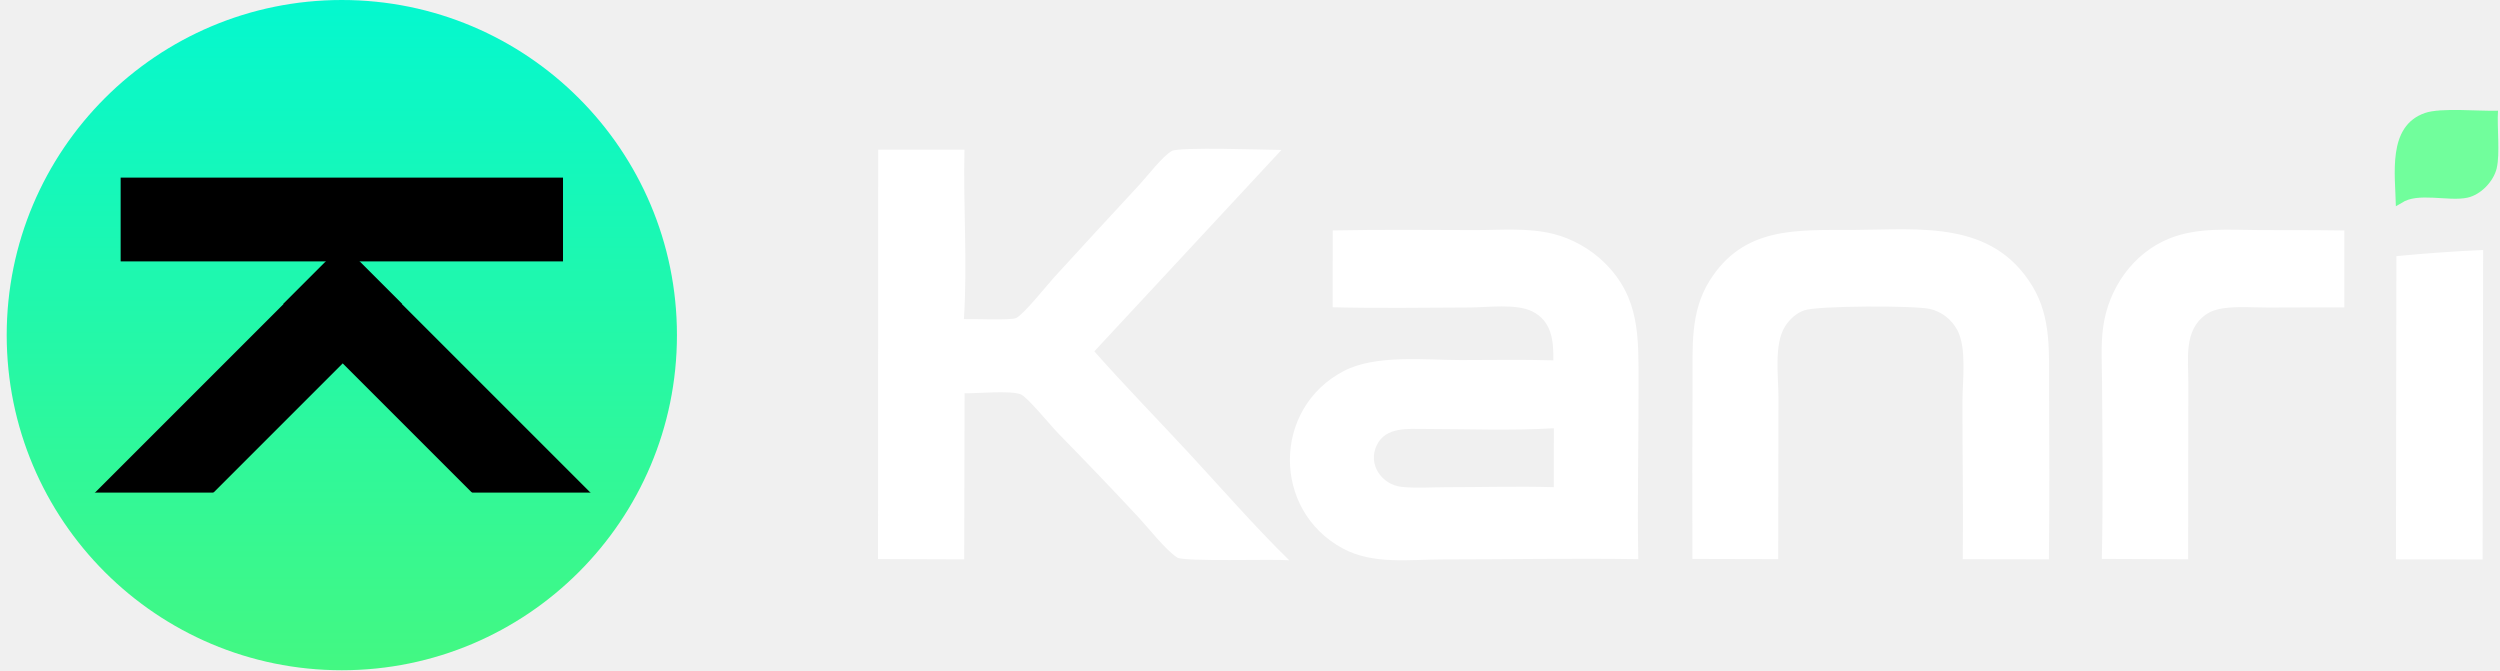
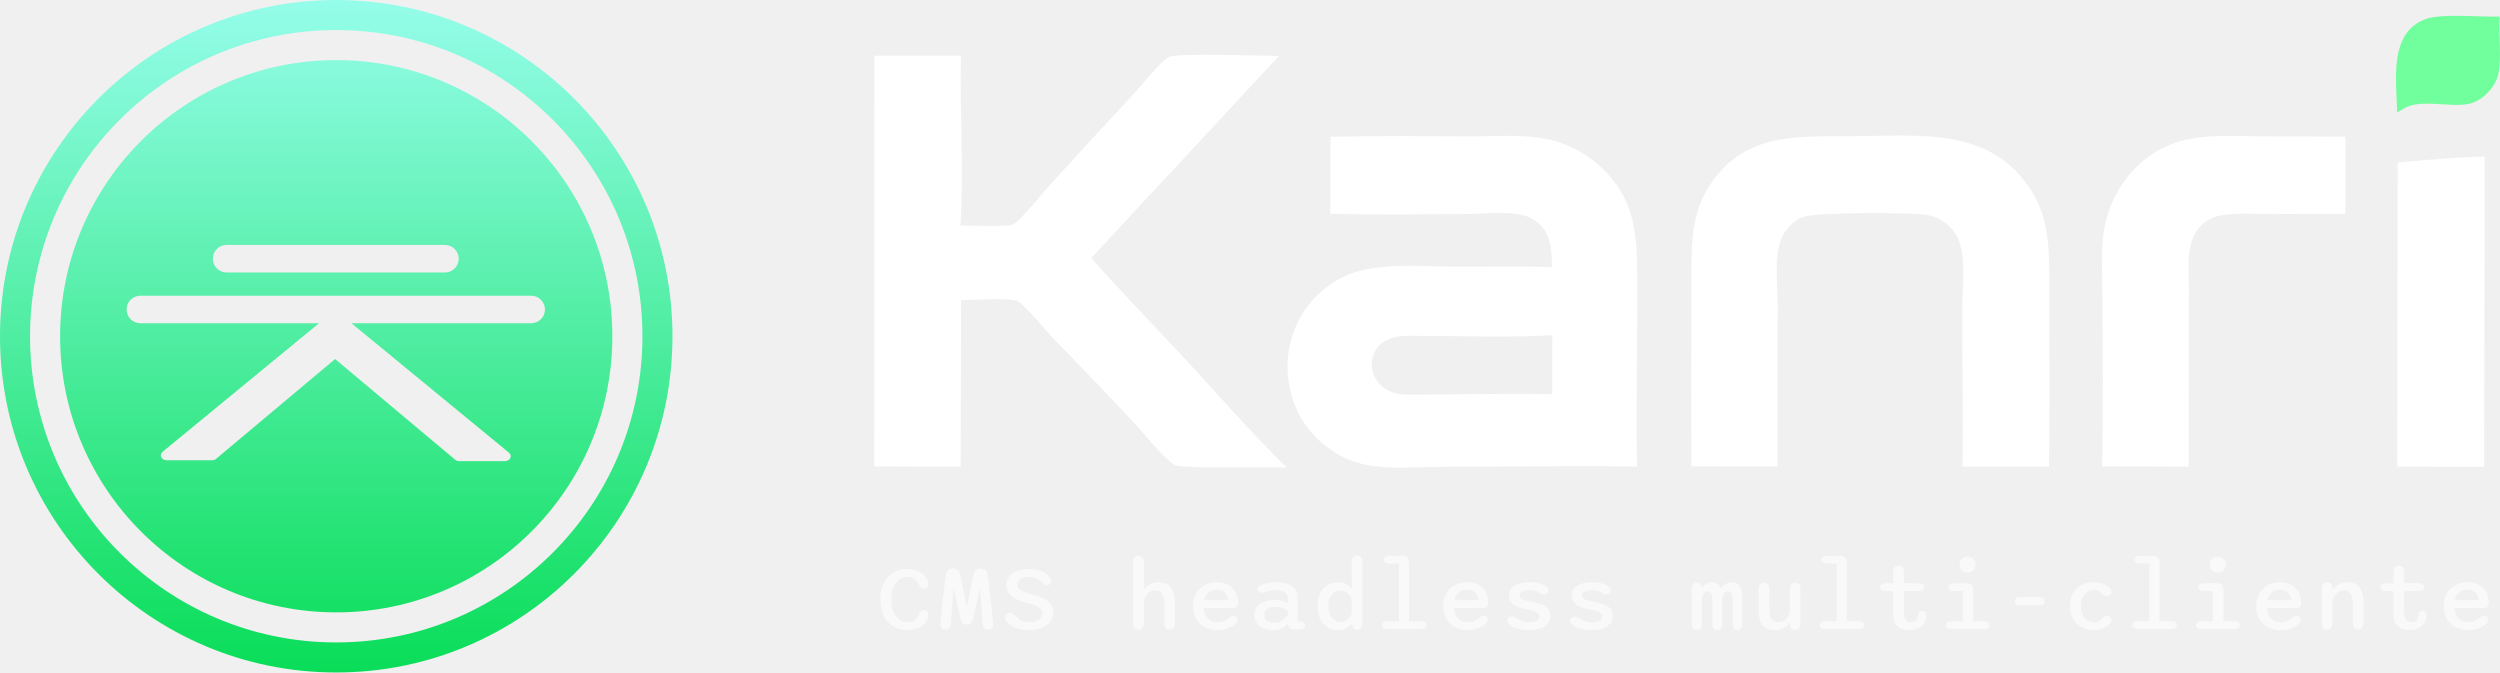
- <svg xmlns="http://www.w3.org/2000/svg" width="746" height="200" viewBox="0 0 746 200" fill="none">
-   <rect x="2" width="200" height="200" rx="100" fill="url(#paint0_linear_160_944)" />
-   <rect x="36" y="53" width="132" height="25" fill="black" />
-   <mask id="mask0_160_944" style="mask-type:alpha" maskUnits="userSpaceOnUse" x="0" y="68" width="204" height="79">
-     <rect y="68" width="204" height="79" fill="#D9D9D9" />
-   </mask>
-   <g mask="url(#mask0_160_944)">
-     <path d="M102.264 73.076L102.338 73.002L120.016 90.68L119.941 90.754L195.525 166.338L177.848 184.016L102.264 108.432L26.678 184.018L9 166.34L84.586 90.754L84.51 90.678L102.188 73L102.264 73.076Z" fill="black" />
-   </g>
-   <path d="M439.672 68.657C447.563 68.693 455.868 67.865 463.577 69.811C469.236 71.238 474.7 74.362 478.854 78.464C489.419 88.893 488.917 100.743 488.944 114.474C488.979 131.921 488.55 149.416 488.86 166.854C469.405 166.562 449.913 166.926 430.454 166.935C420.604 166.94 409.784 168.535 400.739 163.685C379.524 152.31 379.654 121.836 400.984 110.713C410.561 105.719 425.296 107.441 435.968 107.441C445.14 107.441 454.346 107.253 463.514 107.527C463.611 101.744 463.077 95.862 457.267 92.941C452.473 90.532 443.817 91.735 438.454 91.755C424.869 91.807 411.238 92.022 397.659 91.689L397.69 68.762C411.681 68.487 425.68 68.592 439.672 68.657ZM349.633 45.065C351.768 43.77 377.966 44.724 382.38 44.747L326.547 104.845C335.681 115.166 345.333 125.023 354.697 135.136C364.612 145.844 374.277 156.967 384.697 167.182C379.802 166.775 353.373 167.683 351.303 166.377C347.935 164.252 342.639 157.487 339.7 154.325C331.819 145.849 323.773 137.492 315.683 129.215C313.578 127.062 306.667 118.575 304.651 117.704C301.694 116.427 291.545 117.429 287.832 117.36L287.718 166.914L262 166.823L262.05 44.667L287.796 44.661C287.398 61.474 288.718 78.434 287.63 95.217C290.243 95.112 301.556 95.637 303.178 94.911C305.432 93.9 312.432 85.08 314.568 82.739C322.993 73.503 331.482 64.327 339.97 55.151C342.466 52.453 346.698 46.843 349.633 45.065ZM740.807 166.944L714.954 166.914L715.086 76.432C723.739 75.604 732.276 74.962 740.963 74.602L740.807 166.944ZM553.073 68.612C572.89 68.522 594.464 65.617 606.478 85.404C612.159 94.764 611.388 105.269 611.44 115.761C611.525 132.804 611.578 149.864 611.392 166.906L585.688 166.865C585.879 151.165 585.563 135.45 585.595 119.748C585.608 113.682 586.932 103.859 584.068 98.507C582.358 95.31 579.391 92.98 575.855 92.184C571.241 91.145 542.63 91.209 538.471 92.576C536.073 93.364 533.945 95.319 532.636 97.435C529.303 102.823 530.692 112.354 530.69 118.565C530.685 134.659 530.612 150.755 530.617 166.848L505.017 166.784C504.978 149.337 504.949 131.884 505.058 114.437C505.124 103.864 504.246 93.268 510.083 83.871C520.28 67.452 536.218 68.687 553.073 68.612ZM647.386 71.147C655.902 67.725 665.325 68.636 674.322 68.657C682.733 68.676 691.138 68.644 699.549 68.778L699.55 91.732C691.95 91.686 684.342 91.77 676.74 91.769C672.402 91.769 667.79 91.371 663.488 91.982C661.572 92.254 659.742 92.795 658.149 93.928C651.57 98.607 653.023 107.242 653 114.262C652.942 131.804 652.972 149.347 652.943 166.889L627.184 166.777C627.586 149.192 627.357 131.541 627.251 113.95C627.218 108.5 626.836 102.865 627.601 97.458C629.226 85.96 636.511 75.516 647.386 71.147ZM463.67 127.786C450.929 128.556 438.028 128.015 425.266 128.002C420.141 127.997 413.526 127.312 410.839 132.818C408.035 138.564 412.333 144.686 418.312 145.291C422.66 145.732 427.195 145.382 431.563 145.382C442.246 145.382 452.969 145.062 463.646 145.378L463.67 127.786Z" fill="white" />
-   <path d="M723.629 33.706C728.395 32.063 739.839 33.227 745.407 33.031C745.076 37.935 746.056 45.797 745.019 50.197C744.086 54.154 740.255 58.145 736.247 58.996C730.599 60.197 721.348 57.273 716.624 60.572L714.925 61.544C714.784 52.231 712.235 37.632 723.629 33.706Z" fill="#71FE9C" />
+ <svg xmlns="http://www.w3.org/2000/svg" width="2725" height="733" viewBox="0 0 2725 733" fill="none">
+   <path d="M366.5 0C568.912 0 733 164.088 733 366.5C733 568.912 568.912 733 366.5 733C164.088 733 0 568.912 0 366.5C0 164.088 164.088 0 366.5 0ZM366.5 32.76C182.18 32.76 32.76 182.18 32.76 366.5C32.76 550.82 182.18 700.24 366.5 700.24C550.82 700.24 700.24 550.82 700.24 366.5C700.24 182.18 550.82 32.76 366.5 32.76ZM366.5 65.519C532.727 65.519 667.48 200.273 667.48 366.5C667.48 532.727 532.727 667.48 366.5 667.48C200.273 667.48 65.519 532.727 65.519 366.5C65.519 200.273 200.273 65.519 366.5 65.519ZM153 322.324C144.716 322.324 138 329.04 138 337.324C138 345.608 144.716 352.324 153 352.324H347.741L177.19 492.49C173.061 495.884 175.986 501.687 181.826 501.688H230.927C232.688 501.688 234.376 501.104 235.609 500.07L365.263 391.34L496.062 501.031C497.294 502.065 498.983 502.647 500.744 502.647H550.174C556.014 502.647 558.939 496.845 554.81 493.451L383.09 352.324H579C587.284 352.324 594 345.608 594 337.324C594 329.04 587.284 322.324 579 322.324H153ZM247 267C238.716 267 232 273.716 232 282C232 290.284 238.716 297 247 297H485C493.284 297 500 290.284 500 282C500 273.716 493.284 267 485 267H247Z" fill="url(#paint0_linear_203_2353)" />
+   <path d="M1604.07 148.625C1632.99 148.757 1663.42 145.726 1691.68 152.854C1712.42 158.084 1732.44 169.535 1747.67 184.568C1786.39 222.791 1784.55 266.221 1784.65 316.545C1784.78 380.488 1783.2 444.607 1784.34 508.518C1713.04 507.447 1641.6 508.781 1570.28 508.814C1534.18 508.833 1494.53 514.678 1461.38 496.903C1383.62 455.214 1384.1 343.527 1462.27 302.761C1497.37 284.458 1551.38 290.772 1590.49 290.772C1624.11 290.772 1657.85 290.08 1691.45 291.084C1691.8 269.889 1689.85 248.335 1668.55 237.63C1650.98 228.797 1619.26 233.206 1599.6 233.279C1549.81 233.47 1499.85 234.261 1450.09 233.041L1450.2 149.01C1501.48 148.002 1552.78 148.387 1604.07 148.625ZM1274.07 62.16C1281.9 57.414 1377.91 60.911 1394.09 60.995L1189.46 281.254C1222.94 319.08 1258.31 355.206 1292.63 392.271C1328.97 431.515 1364.39 472.282 1402.58 509.72C1384.64 508.228 1287.78 511.556 1280.19 506.77C1267.85 498.981 1248.44 474.187 1237.67 462.599C1208.79 431.534 1179.3 400.905 1149.65 370.57C1141.93 362.68 1116.6 331.571 1109.21 328.383C1098.38 323.703 1061.18 327.375 1047.57 327.122L1047.15 508.737L952.898 508.403L953.081 60.702L1047.44 60.68C1045.98 122.299 1050.82 184.458 1046.83 245.968C1056.41 245.583 1097.87 247.506 1103.82 244.846C1112.08 241.14 1137.73 208.815 1145.56 200.235C1176.44 166.385 1207.55 132.756 1238.66 99.126C1247.81 89.238 1263.32 68.68 1274.07 62.16ZM2707.73 508.847L2612.97 508.737L2613.46 177.121C2645.17 174.086 2676.46 171.733 2708.3 170.414L2707.73 508.847ZM2019.68 148.46C2092.31 148.13 2171.38 137.484 2215.41 210.003C2236.23 244.307 2233.41 282.809 2233.6 321.262C2233.91 383.724 2234.1 446.249 2233.42 508.708L2139.21 508.558C2139.91 451.017 2138.76 393.422 2138.87 335.874C2138.92 313.642 2143.77 277.64 2133.28 258.025C2127.01 246.308 2116.14 237.769 2103.18 234.852C2086.27 231.044 1981.41 231.278 1966.16 236.288C1957.38 239.176 1949.58 246.342 1944.78 254.097C1932.56 273.847 1937.65 308.779 1937.65 331.542C1937.63 390.526 1937.36 449.514 1937.38 508.495L1843.56 508.261C1843.41 444.318 1843.31 380.352 1843.71 316.409C1843.95 277.659 1840.73 238.825 1862.12 204.385C1899.49 144.209 1957.91 148.735 2019.68 148.46ZM2365.34 157.751C2396.55 145.209 2431.08 148.548 2464.06 148.625C2494.88 148.695 2525.69 148.577 2556.52 149.068L2556.52 233.199C2528.66 233.031 2500.78 233.338 2472.92 233.334C2457.02 233.33 2440.12 231.876 2424.35 234.115C2417.33 235.112 2410.62 237.091 2404.78 241.243C2380.67 258.392 2386 290.039 2385.91 315.768C2385.7 380.059 2385.81 444.354 2385.7 508.646L2291.3 508.235C2292.77 443.786 2291.93 379.095 2291.54 314.624C2291.42 294.65 2290.02 273.997 2292.83 254.181C2298.78 212.041 2325.48 173.763 2365.34 157.751ZM1692.02 365.331C1645.32 368.153 1598.04 366.167 1551.27 366.119C1532.48 366.101 1508.24 363.59 1498.39 383.773C1488.11 404.832 1503.87 427.266 1525.78 429.483C1541.72 431.1 1558.34 429.816 1574.35 429.816C1613.5 429.816 1652.8 428.644 1691.93 429.802L1692.02 365.331Z" fill="white" />
+   <path d="M2644.77 20.527C2662.24 14.509 2704.18 18.775 2724.59 18.053C2723.37 36.03 2726.96 64.844 2723.16 80.97C2719.74 95.472 2705.7 110.096 2691.01 113.218C2670.31 117.616 2636.41 106.9 2619.1 118.994L2612.87 122.553C2612.35 88.424 2603.01 34.916 2644.77 20.527Z" fill="#71FE9C" />
+   <path d="M989.228 686.796C985.658 686.796 982.123 686.201 978.623 685.011C975.123 683.821 971.938 681.914 969.068 679.289C966.198 676.664 963.906 673.234 962.191 668.999C960.476 664.729 959.618 659.549 959.618 653.459C959.618 647.369 960.476 642.206 962.191 637.971C963.906 633.701 966.198 630.254 969.068 627.629C971.938 625.004 975.123 623.096 978.623 621.906C982.123 620.716 985.658 620.121 989.228 620.121C992.588 620.121 995.651 620.629 998.416 621.644C1001.22 622.624 1003.63 623.936 1005.66 625.581C1007.73 627.226 1009.3 629.029 1010.39 630.989C1011.51 632.949 1012.07 634.891 1012.07 636.816C1012.07 638.356 1011.58 639.581 1010.6 640.491C1009.62 641.366 1008.46 641.804 1007.13 641.804C1005.49 641.804 1004.31 641.436 1003.61 640.701C1002.95 639.966 1002.39 639.056 1001.93 637.971C1001.55 636.676 1000.87 635.329 999.886 633.929C998.906 632.494 997.558 631.286 995.843 630.306C994.128 629.291 991.941 628.784 989.281 628.784C986.306 628.784 983.453 629.659 980.723 631.409C978.028 633.124 975.823 635.801 974.108 639.441C972.393 643.046 971.536 647.719 971.536 653.459C971.536 659.199 972.393 663.889 974.108 667.529C975.823 671.169 978.028 673.846 980.723 675.561C983.453 677.276 986.306 678.134 989.281 678.134C991.941 678.134 994.128 677.644 995.843 676.664C997.558 675.649 998.906 674.441 999.886 673.041C1000.87 671.606 1001.55 670.241 1001.93 668.946C1002.39 667.826 1002.95 666.899 1003.61 666.164C1004.31 665.429 1005.49 665.061 1007.13 665.061C1008.46 665.061 1009.62 665.534 1010.6 666.479C1011.58 667.389 1012.07 668.596 1012.07 670.101C1012.07 672.026 1011.51 673.969 1010.39 675.929C1009.27 677.889 1007.67 679.691 1005.61 681.336C1003.58 682.981 1001.16 684.311 998.363 685.326C995.598 686.306 992.553 686.796 989.228 686.796ZM1030.72 686.271C1029 686.271 1027.62 685.764 1026.57 684.749C1025.56 683.699 1025.05 682.211 1025.05 680.286C1025.05 679.586 1025.14 678.186 1025.31 676.086C1025.52 673.986 1025.78 671.414 1026.1 668.369C1026.45 665.324 1026.82 662.069 1027.2 658.604C1027.59 655.104 1027.99 651.621 1028.41 648.156C1028.83 644.656 1029.21 641.384 1029.56 638.339C1029.95 635.294 1030.26 632.721 1030.51 630.621C1030.75 628.521 1030.93 627.121 1031.03 626.421C1031.24 624.951 1031.66 623.726 1032.29 622.746C1032.92 621.766 1033.76 621.031 1034.81 620.541C1035.9 620.016 1037.16 619.754 1038.59 619.754H1038.91C1041.08 619.754 1042.79 620.296 1044.05 621.381C1045.35 622.466 1046.21 624.059 1046.63 626.159L1053.82 661.859L1061.01 626.159C1061.43 624.024 1062.29 622.431 1063.58 621.381C1064.88 620.296 1066.59 619.754 1068.73 619.754H1069.04C1070.48 619.754 1071.72 620.016 1072.77 620.541C1073.86 621.031 1074.71 621.766 1075.34 622.746C1076.01 623.726 1076.43 624.951 1076.6 626.421C1076.71 627.121 1076.88 628.539 1077.13 630.674C1077.37 632.809 1077.67 635.416 1078.02 638.496C1078.41 641.541 1078.79 644.831 1079.18 648.366C1079.6 651.866 1080 655.384 1080.38 658.919C1080.8 662.419 1081.17 665.674 1081.49 668.684C1081.8 671.694 1082.05 674.231 1082.22 676.296C1082.43 678.361 1082.54 679.691 1082.54 680.286C1082.54 682.211 1082.06 683.699 1081.12 684.749C1080.21 685.764 1078.9 686.271 1077.18 686.271C1073.47 686.271 1071.42 684.014 1071.04 679.499L1068.15 641.279L1060.59 674.669C1060.14 676.804 1059.28 678.379 1058.02 679.394C1056.76 680.374 1055.36 680.864 1053.82 680.864C1052.24 680.864 1050.83 680.374 1049.57 679.394C1048.34 678.379 1047.48 676.804 1046.99 674.669L1039.49 641.121L1036.44 679.499C1036.27 681.739 1035.74 683.436 1034.87 684.591C1033.99 685.711 1032.61 686.271 1030.72 686.271ZM1121.82 686.849C1116.57 686.849 1111.99 686.114 1108.07 684.644C1104.18 683.174 1101.07 681.266 1098.72 678.921C1096.52 677.171 1095.41 675.124 1095.41 672.779C1095.41 671.624 1095.83 670.556 1096.67 669.576C1097.51 668.561 1098.72 668.054 1100.3 668.054C1101.7 668.054 1102.89 668.386 1103.87 669.051C1104.88 669.681 1105.83 670.451 1106.7 671.361C1108.31 673.251 1110.34 674.861 1112.79 676.191C1115.24 677.521 1118.32 678.186 1122.03 678.186C1124.55 678.186 1126.88 677.801 1129.01 677.031C1131.18 676.261 1132.92 675.159 1134.21 673.724C1135.54 672.289 1136.21 670.574 1136.21 668.579C1136.21 665.604 1134.82 663.311 1132.06 661.701C1129.33 660.056 1125.29 658.569 1119.93 657.239C1112.02 655.279 1106.21 652.689 1102.5 649.469C1098.79 646.214 1096.94 642.084 1096.94 637.079C1096.94 633.544 1098.07 630.516 1100.35 627.996C1102.66 625.441 1105.74 623.499 1109.59 622.169C1113.44 620.804 1117.71 620.121 1122.4 620.121C1126.56 620.121 1130.43 620.769 1134 622.064C1137.61 623.324 1140.53 625.109 1142.77 627.419C1143.75 628.189 1144.52 629.064 1145.08 630.044C1145.67 630.989 1145.97 632.039 1145.97 633.194C1145.97 634.594 1145.52 635.714 1144.61 636.554C1143.73 637.359 1142.61 637.761 1141.25 637.761C1139.88 637.761 1138.69 637.394 1137.68 636.659C1136.66 635.924 1135.8 635.171 1135.1 634.401C1133.91 632.791 1132.2 631.461 1129.96 630.411C1127.72 629.326 1125.04 628.784 1121.93 628.784C1119.58 628.784 1117.41 629.116 1115.42 629.781C1113.42 630.446 1111.83 631.391 1110.64 632.616C1109.45 633.806 1108.85 635.241 1108.85 636.921C1108.85 639.511 1110.13 641.629 1112.69 643.274C1115.28 644.884 1119.18 646.389 1124.39 647.789C1129.36 649.084 1133.62 650.589 1137.15 652.304C1140.69 654.019 1143.4 656.119 1145.29 658.604C1147.18 661.089 1148.12 664.186 1148.12 667.896C1148.12 671.816 1146.97 675.194 1144.66 678.029C1142.35 680.864 1139.2 683.051 1135.21 684.591C1131.25 686.096 1126.79 686.849 1121.82 686.849ZM1274.89 686.271C1271 686.271 1269.06 683.926 1269.06 679.236V658.289C1269.06 653.039 1268.2 649.241 1266.49 646.896C1264.81 644.551 1262.22 643.379 1258.72 643.379C1257.21 643.379 1255.74 643.729 1254.31 644.429C1252.91 645.129 1251.65 646.091 1250.53 647.316C1249.41 648.541 1248.52 649.941 1247.85 651.516C1247.18 653.056 1246.85 654.666 1246.85 656.346V679.236C1246.85 683.926 1244.91 686.271 1241.02 686.271C1239.17 686.271 1237.74 685.676 1236.72 684.486C1235.74 683.261 1235.25 681.511 1235.25 679.236V612.719C1235.25 610.444 1235.74 608.711 1236.72 607.521C1237.74 606.331 1239.17 605.736 1241.02 605.736C1244.91 605.736 1246.85 608.064 1246.85 612.719V642.539C1248.57 640.264 1250.76 638.374 1253.42 636.869C1256.11 635.364 1259.07 634.611 1262.29 634.611C1265.93 634.611 1269.13 635.311 1271.9 636.711C1274.66 638.111 1276.81 640.421 1278.35 643.641C1279.93 646.861 1280.71 651.184 1280.71 656.609V679.236C1280.71 683.926 1278.77 686.271 1274.89 686.271ZM1326.3 686.849C1321.92 686.849 1317.76 685.869 1313.8 683.909C1309.88 681.949 1306.7 679.026 1304.25 675.141C1301.8 671.256 1300.57 666.426 1300.57 660.651C1300.57 656.276 1301.29 652.461 1302.73 649.206C1304.16 645.951 1306.09 643.239 1308.5 641.069C1310.92 638.899 1313.65 637.271 1316.69 636.186C1319.77 635.101 1322.94 634.559 1326.19 634.559C1330.88 634.559 1334.98 635.486 1338.48 637.341C1341.98 639.196 1344.69 641.804 1346.62 645.164C1348.58 648.489 1349.56 652.409 1349.56 656.924C1349.56 658.989 1349.12 660.476 1348.24 661.386C1347.4 662.296 1345.93 662.751 1343.83 662.751H1311.97C1312.25 666.111 1313.09 668.946 1314.49 671.256C1315.89 673.531 1317.67 675.264 1319.84 676.454C1322.01 677.609 1324.34 678.186 1326.82 678.186C1330.11 678.186 1332.76 677.679 1334.75 676.664C1336.75 675.614 1338.43 674.511 1339.79 673.356C1340.53 672.761 1341.3 672.271 1342.1 671.886C1342.94 671.501 1343.85 671.309 1344.83 671.309C1346.13 671.309 1347.16 671.711 1347.93 672.516C1348.7 673.286 1349.08 674.319 1349.08 675.614C1349.08 676.594 1348.8 677.486 1348.24 678.291C1347.68 679.096 1346.93 679.884 1345.99 680.654C1344.03 682.264 1341.42 683.699 1338.16 684.959C1334.91 686.219 1330.95 686.849 1326.3 686.849ZM1312.54 654.246H1338.85C1338.32 650.466 1336.97 647.596 1334.8 645.636C1332.67 643.641 1329.78 642.644 1326.14 642.644C1324.18 642.644 1322.27 643.046 1320.42 643.851C1318.6 644.656 1316.99 645.916 1315.59 647.631C1314.22 649.311 1313.21 651.516 1312.54 654.246ZM1410.1 686.009C1408 686.009 1406.53 685.589 1405.69 684.749C1404.85 683.874 1404.31 682.684 1404.07 681.179L1403.8 679.499C1403.28 680.409 1402.32 681.441 1400.92 682.596C1399.52 683.751 1397.71 684.749 1395.51 685.589C1393.34 686.429 1390.77 686.849 1387.79 686.849C1383.91 686.849 1380.42 686.201 1377.34 684.906C1374.26 683.576 1371.83 681.669 1370.05 679.184C1368.26 676.664 1367.37 673.636 1367.37 670.101C1367.37 666.601 1368.37 663.661 1370.36 661.281C1372.36 658.866 1375.03 657.046 1378.39 655.821C1381.79 654.561 1385.57 653.931 1389.73 653.931C1391.97 653.931 1394.04 654.159 1395.93 654.614C1397.82 655.034 1399.43 655.541 1400.76 656.136C1402.12 656.696 1403.09 657.169 1403.65 657.554V651.306C1403.65 649.976 1403.26 648.804 1402.49 647.789C1401.76 646.774 1400.76 645.934 1399.5 645.269C1398.27 644.569 1396.87 644.061 1395.3 643.746C1393.76 643.396 1392.18 643.221 1390.57 643.221C1388.37 643.221 1386.23 643.449 1384.17 643.904C1382.14 644.324 1380.37 644.831 1378.87 645.426C1378.27 645.671 1377.69 645.829 1377.13 645.899C1376.57 645.969 1376.08 646.004 1375.66 646.004C1374.26 646.004 1373.09 645.671 1372.15 645.006C1371.2 644.341 1370.73 643.361 1370.73 642.066C1370.73 640.911 1371.17 640.001 1372.04 639.336C1372.92 638.636 1373.95 638.024 1375.14 637.499C1376.96 636.694 1379.32 636.011 1382.23 635.451C1385.13 634.856 1388.33 634.559 1391.83 634.559C1394.67 634.559 1397.42 634.891 1400.08 635.556C1402.77 636.186 1405.19 637.149 1407.32 638.444C1409.49 639.704 1411.21 641.296 1412.47 643.221C1413.73 645.111 1414.36 647.316 1414.36 649.836V677.399H1418.03C1419.54 677.399 1420.67 677.766 1421.44 678.501C1422.21 679.201 1422.6 680.216 1422.6 681.546C1422.6 682.841 1422.14 683.909 1421.23 684.749C1420.32 685.589 1418.68 686.009 1416.3 686.009H1410.1ZM1403.65 665.691C1403.05 665.096 1402.07 664.466 1400.71 663.801C1399.38 663.136 1397.82 662.576 1396.03 662.121C1394.28 661.666 1392.48 661.439 1390.63 661.439C1386.99 661.439 1383.99 662.086 1381.65 663.381C1379.3 664.676 1378.13 666.829 1378.13 669.839C1378.13 671.974 1378.6 673.706 1379.55 675.036C1380.49 676.366 1381.82 677.329 1383.54 677.924C1385.25 678.519 1387.25 678.816 1389.52 678.816C1391.69 678.816 1393.74 678.326 1395.67 677.346C1397.63 676.366 1399.31 675.229 1400.71 673.934C1402.14 672.604 1403.12 671.414 1403.65 670.364V665.691ZM1479.26 686.271C1476.53 686.271 1474.78 684.924 1474.01 682.229L1473.96 679.236C1472.28 681.581 1470.07 683.436 1467.34 684.801C1464.65 686.166 1461.66 686.849 1458.37 686.849C1454.45 686.849 1450.79 685.869 1447.39 683.909C1444 681.949 1441.27 679.026 1439.2 675.141C1437.14 671.221 1436.11 666.391 1436.11 660.651C1436.11 654.876 1437.14 650.064 1439.2 646.214C1441.27 642.364 1444 639.476 1447.39 637.551C1450.79 635.626 1454.45 634.664 1458.37 634.664C1461.52 634.664 1464.4 635.294 1467.03 636.554C1469.65 637.814 1471.79 639.546 1473.43 641.751V612.719C1473.43 610.444 1473.92 608.711 1474.9 607.521C1475.92 606.331 1477.37 605.736 1479.26 605.736C1483.15 605.736 1485.09 608.064 1485.09 612.719V679.236C1485.09 683.926 1483.15 686.271 1479.26 686.271ZM1473.43 667.476V654.719C1473.29 652.654 1472.61 650.781 1471.39 649.101C1470.2 647.421 1468.71 646.074 1466.92 645.059C1465.14 644.044 1463.25 643.536 1461.25 643.536C1458.84 643.536 1456.62 644.166 1454.59 645.426C1452.59 646.651 1450.98 648.524 1449.76 651.044C1448.53 653.564 1447.92 656.766 1447.92 660.651C1447.92 664.431 1448.53 667.616 1449.76 670.206C1450.98 672.761 1452.59 674.686 1454.59 675.981C1456.62 677.276 1458.84 677.924 1461.25 677.924C1463.21 677.924 1465.07 677.486 1466.82 676.611C1468.6 675.701 1470.09 674.459 1471.28 672.884C1472.51 671.274 1473.22 669.471 1473.43 667.476ZM1512.82 685.746C1510.69 685.746 1509.08 685.379 1507.99 684.644C1506.94 683.874 1506.42 682.806 1506.42 681.441C1506.42 680.041 1506.94 678.974 1507.99 678.239C1509.08 677.504 1510.69 677.136 1512.82 677.136H1524.9V614.346H1515.55C1513.28 614.346 1511.55 613.979 1510.36 613.244C1509.17 612.474 1508.57 611.406 1508.57 610.041C1508.57 608.676 1509.17 607.626 1510.36 606.891C1511.55 606.121 1513.28 605.736 1515.55 605.736H1528.84C1531.11 605.736 1532.84 606.331 1534.03 607.521C1535.26 608.711 1535.87 610.444 1535.87 612.719V677.136H1548.47C1550.64 677.136 1552.25 677.504 1553.3 678.239C1554.35 678.974 1554.88 680.041 1554.88 681.441C1554.88 682.806 1554.35 683.874 1553.3 684.644C1552.25 685.379 1550.64 685.746 1548.47 685.746H1512.82ZM1598.94 686.849C1594.56 686.849 1590.4 685.869 1586.44 683.909C1582.52 681.949 1579.34 679.026 1576.89 675.141C1574.44 671.256 1573.21 666.426 1573.21 660.651C1573.21 656.276 1573.93 652.461 1575.37 649.206C1576.8 645.951 1578.73 643.239 1581.14 641.069C1583.56 638.899 1586.29 637.271 1589.33 636.186C1592.41 635.101 1595.58 634.559 1598.83 634.559C1603.52 634.559 1607.62 635.486 1611.12 637.341C1614.62 639.196 1617.33 641.804 1619.26 645.164C1621.22 648.489 1622.2 652.409 1622.2 656.924C1622.2 658.989 1621.76 660.476 1620.88 661.386C1620.04 662.296 1618.57 662.751 1616.47 662.751H1584.61C1584.89 666.111 1585.73 668.946 1587.13 671.256C1588.53 673.531 1590.31 675.264 1592.48 676.454C1594.65 677.609 1596.98 678.186 1599.46 678.186C1602.75 678.186 1605.4 677.679 1607.39 676.664C1609.39 675.614 1611.07 674.511 1612.43 673.356C1613.17 672.761 1613.94 672.271 1614.74 671.886C1615.58 671.501 1616.49 671.309 1617.47 671.309C1618.77 671.309 1619.8 671.711 1620.57 672.516C1621.34 673.286 1621.72 674.319 1621.72 675.614C1621.72 676.594 1621.44 677.486 1620.88 678.291C1620.32 679.096 1619.57 679.884 1618.63 680.654C1616.67 682.264 1614.06 683.699 1610.8 684.959C1607.55 686.219 1603.59 686.849 1598.94 686.849ZM1585.18 654.246H1611.49C1610.96 650.466 1609.61 647.596 1607.44 645.636C1605.31 643.641 1602.42 642.644 1598.78 642.644C1596.82 642.644 1594.91 643.046 1593.06 643.851C1591.24 644.656 1589.63 645.916 1588.23 647.631C1586.86 649.311 1585.85 651.516 1585.18 654.246ZM1666.78 686.849C1663.84 686.849 1660.96 686.586 1658.12 686.061C1655.29 685.536 1652.73 684.801 1650.46 683.856C1648.22 682.911 1646.43 681.809 1645.1 680.549C1643.77 679.289 1643.11 677.924 1643.11 676.454C1643.11 675.054 1643.56 673.969 1644.47 673.199C1645.38 672.429 1646.55 672.044 1647.99 672.044C1648.72 672.044 1649.48 672.184 1650.25 672.464C1651.02 672.744 1651.89 673.164 1652.87 673.724C1653.96 674.424 1655.15 675.124 1656.44 675.824C1657.74 676.489 1659.22 677.049 1660.9 677.504C1662.58 677.959 1664.54 678.186 1666.78 678.186C1670.21 678.186 1672.96 677.679 1675.03 676.664C1677.09 675.614 1678.12 673.899 1678.12 671.519C1678.12 670.119 1677.55 668.981 1676.39 668.106C1675.27 667.231 1673.7 666.514 1671.67 665.954C1669.67 665.359 1667.36 664.816 1664.74 664.326C1660.99 663.626 1657.61 662.699 1654.6 661.544C1651.59 660.354 1649.21 658.744 1647.46 656.714C1645.75 654.684 1644.89 652.041 1644.89 648.786C1644.89 646.196 1645.52 644.009 1646.78 642.224C1648.08 640.404 1649.79 638.934 1651.93 637.814C1654.06 636.694 1656.44 635.871 1659.07 635.346C1661.69 634.821 1664.33 634.559 1666.99 634.559C1669.58 634.559 1672.1 634.769 1674.55 635.189C1677.04 635.574 1679.26 636.169 1681.22 636.974C1683.18 637.744 1684.74 638.706 1685.89 639.861C1687.08 641.016 1687.68 642.329 1687.68 643.799C1687.68 645.129 1687.22 646.144 1686.31 646.844C1685.44 647.544 1684.32 647.894 1682.95 647.894C1682.11 647.894 1681.34 647.789 1680.64 647.579C1679.94 647.334 1679.19 646.984 1678.39 646.529C1677.37 645.829 1675.97 645.094 1674.19 644.324C1672.4 643.554 1670.06 643.169 1667.15 643.169C1666 643.169 1664.79 643.256 1663.53 643.431C1662.3 643.571 1661.13 643.869 1660.01 644.324C1658.93 644.744 1658.05 645.339 1657.39 646.109C1656.72 646.879 1656.39 647.859 1656.39 649.049C1656.39 650.414 1656.93 651.516 1658.02 652.356C1659.14 653.196 1660.66 653.896 1662.58 654.456C1664.51 654.981 1666.7 655.489 1669.15 655.979C1672.96 656.644 1676.43 657.519 1679.54 658.604C1682.69 659.689 1685.19 661.211 1687.05 663.171C1688.9 665.131 1689.83 667.756 1689.83 671.046C1689.83 674.651 1688.76 677.626 1686.63 679.971C1684.49 682.281 1681.68 684.014 1678.18 685.169C1674.71 686.289 1670.91 686.849 1666.78 686.849ZM1734.94 686.849C1732 686.849 1729.12 686.586 1726.28 686.061C1723.45 685.536 1720.89 684.801 1718.62 683.856C1716.38 682.911 1714.59 681.809 1713.26 680.549C1711.93 679.289 1711.27 677.924 1711.27 676.454C1711.27 675.054 1711.72 673.969 1712.63 673.199C1713.54 672.429 1714.71 672.044 1716.15 672.044C1716.88 672.044 1717.64 672.184 1718.41 672.464C1719.18 672.744 1720.05 673.164 1721.03 673.724C1722.12 674.424 1723.31 675.124 1724.6 675.824C1725.9 676.489 1727.38 677.049 1729.06 677.504C1730.74 677.959 1732.7 678.186 1734.94 678.186C1738.37 678.186 1741.12 677.679 1743.19 676.664C1745.25 675.614 1746.28 673.899 1746.28 671.519C1746.28 670.119 1745.71 668.981 1744.55 668.106C1743.43 667.231 1741.86 666.514 1739.83 665.954C1737.83 665.359 1735.52 664.816 1732.9 664.326C1729.15 663.626 1725.77 662.699 1722.76 661.544C1719.75 660.354 1717.37 658.744 1715.62 656.714C1713.91 654.684 1713.05 652.041 1713.05 648.786C1713.05 646.196 1713.68 644.009 1714.94 642.224C1716.24 640.404 1717.95 638.934 1720.09 637.814C1722.22 636.694 1724.6 635.871 1727.23 635.346C1729.85 634.821 1732.49 634.559 1735.15 634.559C1737.74 634.559 1740.26 634.769 1742.71 635.189C1745.2 635.574 1747.42 636.169 1749.38 636.974C1751.34 637.744 1752.9 638.706 1754.05 639.861C1755.24 641.016 1755.84 642.329 1755.84 643.799C1755.84 645.129 1755.38 646.144 1754.47 646.844C1753.6 647.544 1752.48 647.894 1751.11 647.894C1750.27 647.894 1749.5 647.789 1748.8 647.579C1748.1 647.334 1747.35 646.984 1746.55 646.529C1745.53 645.829 1744.13 645.094 1742.35 644.324C1740.56 643.554 1738.22 643.169 1735.31 643.169C1734.16 643.169 1732.95 643.256 1731.69 643.431C1730.46 643.571 1729.29 643.869 1728.17 644.324C1727.09 644.744 1726.21 645.339 1725.55 646.109C1724.88 646.879 1724.55 647.859 1724.55 649.049C1724.55 650.414 1725.09 651.516 1726.18 652.356C1727.3 653.196 1728.82 653.896 1730.74 654.456C1732.67 654.981 1734.86 655.489 1737.31 655.979C1741.12 656.644 1744.59 657.519 1747.7 658.604C1750.85 659.689 1753.35 661.211 1755.21 663.171C1757.06 665.131 1757.99 667.756 1757.99 671.046C1757.99 674.651 1756.92 677.626 1754.79 679.971C1752.65 682.281 1749.84 684.014 1746.34 685.169C1742.87 686.289 1739.07 686.849 1734.94 686.849ZM1871.79 686.744C1870.35 686.744 1869.11 686.306 1868.06 685.431C1867.05 684.521 1866.54 682.929 1866.54 680.654V656.924C1866.54 653.424 1866.31 650.781 1865.86 648.996C1865.4 647.176 1864.77 645.951 1863.97 645.321C1863.2 644.691 1862.32 644.376 1861.34 644.376C1860.15 644.376 1859.07 644.849 1858.09 645.794C1857.11 646.704 1856.34 648.034 1855.78 649.784C1855.22 651.499 1854.94 653.581 1854.94 656.031V679.919C1854.94 684.469 1853.12 686.744 1849.48 686.744C1845.84 686.744 1844.02 684.469 1844.02 679.919V641.909C1844.02 637.289 1845.84 634.979 1849.48 634.979C1850.98 634.979 1852.24 635.486 1853.26 636.501C1854.31 637.481 1854.83 638.899 1854.83 640.754V641.069C1855.64 639.424 1857.09 637.936 1859.19 636.606C1861.29 635.276 1863.49 634.611 1865.8 634.611C1868.36 634.611 1870.46 635.189 1872.1 636.344C1873.78 637.464 1875.03 639.249 1875.83 641.699C1877.16 639.599 1878.82 637.901 1880.82 636.606C1882.81 635.276 1885.11 634.611 1887.7 634.611C1891.48 634.611 1894.29 635.924 1896.15 638.549C1898.04 641.139 1898.98 645.251 1898.98 650.886V679.919C1898.98 684.469 1897.27 686.744 1893.84 686.744C1890.37 686.744 1888.64 684.469 1888.64 679.919V656.924C1888.64 653.424 1888.41 650.781 1887.96 648.996C1887.5 647.176 1886.87 645.951 1886.07 645.321C1885.3 644.691 1884.42 644.376 1883.44 644.376C1882.25 644.376 1881.17 644.866 1880.19 645.846C1879.21 646.826 1878.44 648.244 1877.88 650.099C1877.32 651.954 1877.04 654.194 1877.04 656.819V680.654C1877.04 682.929 1876.53 684.521 1875.52 685.431C1874.5 686.306 1873.26 686.744 1871.79 686.744ZM1922.83 635.241C1926.68 635.241 1928.61 637.569 1928.61 642.224V663.696C1928.61 668.701 1929.36 672.359 1930.87 674.669C1932.41 676.944 1934.93 678.081 1938.43 678.081C1940.84 678.081 1942.98 677.504 1944.83 676.349C1946.69 675.159 1948.14 673.584 1949.19 671.624C1950.27 669.629 1950.82 667.459 1950.82 665.114V642.224C1950.82 637.569 1952.76 635.241 1956.64 635.241C1960.53 635.241 1962.47 637.569 1962.47 642.224V679.656C1962.47 684.311 1960.53 686.639 1956.64 686.639C1953.7 686.639 1951.9 685.186 1951.24 682.281L1951.13 678.816C1949.35 681.161 1947.04 683.104 1944.2 684.644C1941.4 686.149 1938.2 686.901 1934.59 686.901C1930.99 686.901 1927.86 686.201 1925.2 684.801C1922.57 683.401 1920.54 681.126 1919.11 677.976C1917.67 674.826 1916.95 670.626 1916.95 665.376V642.224C1916.95 637.569 1918.91 635.241 1922.83 635.241ZM1989.94 685.746C1987.81 685.746 1986.2 685.379 1985.11 684.644C1984.06 683.874 1983.54 682.806 1983.54 681.441C1983.54 680.041 1984.06 678.974 1985.11 678.239C1986.2 677.504 1987.81 677.136 1989.94 677.136H2002.02V614.346H1992.67C1990.4 614.346 1988.66 613.979 1987.47 613.244C1986.28 612.474 1985.69 611.406 1985.69 610.041C1985.69 608.676 1986.28 607.626 1987.47 606.891C1988.66 606.121 1990.4 605.736 1992.67 605.736H2005.95C2008.23 605.736 2009.96 606.331 2011.15 607.521C2012.38 608.711 2012.99 610.444 2012.99 612.719V677.136H2025.59C2027.76 677.136 2029.37 677.504 2030.42 678.239C2031.47 678.974 2031.99 680.041 2031.99 681.441C2031.99 682.806 2031.47 683.874 2030.42 684.644C2029.37 685.379 2027.76 685.746 2025.59 685.746H1989.94ZM2056 644.324C2051.49 644.324 2049.23 642.889 2049.23 640.019C2049.23 637.184 2051.49 635.766 2056 635.766H2063.61V623.639C2063.61 618.984 2065.56 616.656 2069.44 616.656C2073.29 616.656 2075.22 618.984 2075.22 623.639V635.766H2090.39C2094.9 635.766 2097.16 637.184 2097.16 640.019C2097.16 642.889 2094.9 644.324 2090.39 644.324H2075.22V667.634C2075.22 670.224 2075.55 672.324 2076.21 673.934C2076.91 675.509 2077.84 676.646 2079 677.346C2080.19 678.046 2081.53 678.396 2083.04 678.396C2085.35 678.396 2087.17 677.609 2088.5 676.034C2089.86 674.459 2090.67 672.394 2090.91 669.839C2091.19 668.789 2091.65 667.879 2092.28 667.109C2092.94 666.339 2093.96 665.954 2095.32 665.954C2096.65 665.954 2097.69 666.356 2098.42 667.161C2099.19 667.931 2099.58 669.226 2099.58 671.046C2099.58 674.231 2098.75 677.014 2097.11 679.394C2095.46 681.739 2093.29 683.559 2090.6 684.854C2087.9 686.114 2084.96 686.744 2081.78 686.744C2078.56 686.744 2075.57 686.236 2072.8 685.221C2070.04 684.206 2067.81 682.509 2066.13 680.129C2064.45 677.749 2063.61 674.511 2063.61 670.416V644.324H2056ZM2127.47 677.136H2139.33V644.324H2130.57C2128.29 644.324 2126.56 643.956 2125.37 643.221C2124.21 642.486 2123.64 641.419 2123.64 640.019C2123.64 638.654 2124.21 637.604 2125.37 636.869C2126.56 636.134 2128.29 635.766 2130.57 635.766H2143.9C2148.56 635.766 2150.88 638.094 2150.88 642.749V677.136H2162.07C2164.24 677.136 2165.85 677.504 2166.9 678.239C2167.98 678.974 2168.52 680.041 2168.52 681.441C2168.52 682.806 2167.98 683.874 2166.9 684.644C2165.85 685.379 2164.24 685.746 2162.07 685.746H2127.47C2125.33 685.746 2123.72 685.379 2122.64 684.644C2121.59 683.874 2121.06 682.806 2121.06 681.441C2121.06 680.041 2121.59 678.974 2122.64 678.239C2123.72 677.504 2125.33 677.136 2127.47 677.136ZM2135.92 615.396C2135.92 613.786 2136.31 612.316 2137.08 610.986C2137.88 609.656 2138.95 608.606 2140.28 607.836C2141.64 607.031 2143.13 606.629 2144.74 606.629C2146.39 606.629 2147.87 607.031 2149.2 607.836C2150.53 608.606 2151.58 609.656 2152.35 610.986C2153.16 612.316 2153.56 613.786 2153.56 615.396C2153.56 617.041 2153.16 618.546 2152.35 619.911C2151.58 621.241 2150.53 622.291 2149.2 623.061C2147.87 623.831 2146.39 624.216 2144.74 624.216C2143.13 624.216 2141.64 623.831 2140.28 623.061C2138.95 622.291 2137.88 621.241 2137.08 619.911C2136.31 618.546 2135.92 617.041 2135.92 615.396ZM2196.15 655.349C2196.15 653.914 2196.66 652.811 2197.68 652.041C2198.69 651.236 2200.34 650.834 2202.61 650.834H2222.14C2224.45 650.834 2226.11 651.236 2227.13 652.041C2228.14 652.811 2228.65 653.914 2228.65 655.349C2228.65 656.784 2228.14 657.886 2227.13 658.656C2226.11 659.426 2224.45 659.811 2222.14 659.811H2202.61C2200.34 659.811 2198.69 659.426 2197.68 658.656C2196.66 657.886 2196.15 656.784 2196.15 655.349ZM2282.43 686.744C2279.45 686.744 2276.42 686.271 2273.34 685.326C2270.3 684.346 2267.48 682.824 2264.89 680.759C2262.3 678.694 2260.2 675.999 2258.59 672.674C2257.02 669.349 2256.23 665.341 2256.23 660.651C2256.23 655.961 2257.02 651.954 2258.59 648.629C2260.2 645.304 2262.3 642.609 2264.89 640.544C2267.48 638.479 2270.3 636.974 2273.34 636.029C2276.42 635.049 2279.45 634.559 2282.43 634.559C2285.89 634.559 2288.95 635.101 2291.61 636.186C2294.31 637.236 2296.58 638.566 2298.44 640.176C2299.52 640.876 2300.31 641.681 2300.8 642.591C2301.29 643.466 2301.54 644.324 2301.54 645.164C2301.54 646.564 2301.03 647.701 2300.01 648.576C2299.03 649.451 2297.88 649.889 2296.55 649.889C2295.53 649.889 2294.64 649.696 2293.87 649.311C2293.14 648.891 2292.47 648.314 2291.88 647.579C2290.83 646.249 2289.51 645.181 2287.94 644.376C2286.4 643.571 2284.56 643.169 2282.43 643.169C2280.71 643.169 2279.01 643.519 2277.33 644.219C2275.65 644.919 2274.11 645.986 2272.71 647.421C2271.31 648.856 2270.19 650.676 2269.35 652.881C2268.51 655.051 2268.09 657.641 2268.09 660.651C2268.09 663.626 2268.51 666.216 2269.35 668.421C2270.19 670.626 2271.31 672.446 2272.71 673.881C2274.11 675.281 2275.65 676.331 2277.33 677.031C2279.01 677.731 2280.71 678.081 2282.43 678.081C2284.56 678.081 2286.4 677.679 2287.94 676.874C2289.51 676.069 2290.83 675.001 2291.88 673.671C2292.51 672.971 2293.19 672.411 2293.92 671.991C2294.66 671.571 2295.53 671.361 2296.55 671.361C2297.88 671.361 2299.03 671.799 2300.01 672.674C2301.03 673.514 2301.54 674.651 2301.54 676.086C2301.54 676.961 2301.27 677.836 2300.75 678.711C2300.26 679.551 2299.49 680.321 2298.44 681.021C2296.58 682.666 2294.31 684.031 2291.61 685.116C2288.95 686.201 2285.89 686.744 2282.43 686.744ZM2330.74 685.746C2328.61 685.746 2327 685.379 2325.91 684.644C2324.86 683.874 2324.34 682.806 2324.34 681.441C2324.34 680.041 2324.86 678.974 2325.91 678.239C2327 677.504 2328.61 677.136 2330.74 677.136H2342.82V614.346H2333.47C2331.2 614.346 2329.46 613.979 2328.27 613.244C2327.08 612.474 2326.49 611.406 2326.49 610.041C2326.49 608.676 2327.08 607.626 2328.27 606.891C2329.46 606.121 2331.2 605.736 2333.47 605.736H2346.75C2349.03 605.736 2350.76 606.331 2351.95 607.521C2353.18 608.711 2353.79 610.444 2353.79 612.719V677.136H2366.39C2368.56 677.136 2370.17 677.504 2371.22 678.239C2372.27 678.974 2372.79 680.041 2372.79 681.441C2372.79 682.806 2372.27 683.874 2371.22 684.644C2370.17 685.379 2368.56 685.746 2366.39 685.746H2330.74ZM2400.11 677.136H2411.97V644.324H2403.21C2400.93 644.324 2399.2 643.956 2398.01 643.221C2396.85 642.486 2396.28 641.419 2396.28 640.019C2396.28 638.654 2396.85 637.604 2398.01 636.869C2399.2 636.134 2400.93 635.766 2403.21 635.766H2416.54C2421.2 635.766 2423.52 638.094 2423.52 642.749V677.136H2434.71C2436.88 677.136 2438.49 677.504 2439.54 678.239C2440.62 678.974 2441.16 680.041 2441.16 681.441C2441.16 682.806 2440.62 683.874 2439.54 684.644C2438.49 685.379 2436.88 685.746 2434.71 685.746H2400.11C2397.97 685.746 2396.36 685.379 2395.28 684.644C2394.23 683.874 2393.7 682.806 2393.7 681.441C2393.7 680.041 2394.23 678.974 2395.28 678.239C2396.36 677.504 2397.97 677.136 2400.11 677.136ZM2408.56 615.396C2408.56 613.786 2408.95 612.316 2409.72 610.986C2410.52 609.656 2411.59 608.606 2412.92 607.836C2414.28 607.031 2415.77 606.629 2417.38 606.629C2419.03 606.629 2420.51 607.031 2421.84 607.836C2423.17 608.606 2424.22 609.656 2424.99 610.986C2425.8 612.316 2426.2 613.786 2426.2 615.396C2426.2 617.041 2425.8 618.546 2424.99 619.911C2424.22 621.241 2423.17 622.291 2421.84 623.061C2420.51 623.831 2419.03 624.216 2417.38 624.216C2415.77 624.216 2414.28 623.831 2412.92 623.061C2411.59 622.291 2410.52 621.241 2409.72 619.911C2408.95 618.546 2408.56 617.041 2408.56 615.396ZM2485.02 686.849C2480.64 686.849 2476.48 685.869 2472.52 683.909C2468.6 681.949 2465.42 679.026 2462.97 675.141C2460.52 671.256 2459.29 666.426 2459.29 660.651C2459.29 656.276 2460.01 652.461 2461.44 649.206C2462.88 645.951 2464.8 643.239 2467.22 641.069C2469.63 638.899 2472.36 637.271 2475.41 636.186C2478.49 635.101 2481.66 634.559 2484.91 634.559C2489.6 634.559 2493.7 635.486 2497.2 637.341C2500.7 639.196 2503.41 641.804 2505.33 645.164C2507.29 648.489 2508.27 652.409 2508.27 656.924C2508.27 658.989 2507.84 660.476 2506.96 661.386C2506.12 662.296 2504.65 662.751 2502.55 662.751H2470.68C2470.96 666.111 2471.8 668.946 2473.2 671.256C2474.6 673.531 2476.39 675.264 2478.56 676.454C2480.73 677.609 2483.06 678.186 2485.54 678.186C2488.83 678.186 2491.47 677.679 2493.47 676.664C2495.46 675.614 2497.14 674.511 2498.51 673.356C2499.24 672.761 2500.01 672.271 2500.82 671.886C2501.66 671.501 2502.57 671.309 2503.55 671.309C2504.84 671.309 2505.88 671.711 2506.65 672.516C2507.42 673.286 2507.8 674.319 2507.8 675.614C2507.8 676.594 2507.52 677.486 2506.96 678.291C2506.4 679.096 2505.65 679.884 2504.7 680.654C2502.74 682.264 2500.14 683.699 2496.88 684.959C2493.63 686.219 2489.67 686.849 2485.02 686.849ZM2471.26 654.246H2497.56C2497.04 650.466 2495.69 647.596 2493.52 645.636C2491.39 643.641 2488.5 642.644 2484.86 642.644C2482.9 642.644 2480.99 643.046 2479.14 643.851C2477.32 644.656 2475.71 645.916 2474.31 647.631C2472.94 649.311 2471.93 651.516 2471.26 654.246ZM2570.45 686.271C2566.53 686.271 2564.57 683.926 2564.57 679.236V658.289C2564.57 653.284 2563.8 649.556 2562.26 647.106C2560.75 644.621 2558.25 643.379 2554.75 643.379C2553.11 643.379 2551.53 643.746 2550.03 644.481C2548.56 645.216 2547.24 646.214 2546.09 647.474C2544.97 648.699 2544.08 650.116 2543.41 651.726C2542.75 653.301 2542.41 654.929 2542.41 656.609V679.236C2542.41 683.926 2540.45 686.271 2536.53 686.271C2532.68 686.271 2530.76 683.926 2530.76 679.236V641.804C2530.76 637.149 2532.68 634.821 2536.53 634.821C2539.72 634.821 2541.59 636.431 2542.15 639.651V643.431C2543.87 640.911 2546.12 638.811 2548.92 637.131C2551.72 635.451 2554.93 634.611 2558.53 634.611C2562.17 634.611 2565.32 635.346 2567.98 636.816C2570.64 638.286 2572.67 640.649 2574.07 643.904C2575.51 647.124 2576.22 651.359 2576.22 656.609V679.236C2576.22 681.511 2575.72 683.261 2574.7 684.486C2573.72 685.676 2572.3 686.271 2570.45 686.271ZM2601.28 644.324C2596.77 644.324 2594.51 642.889 2594.51 640.019C2594.51 637.184 2596.77 635.766 2601.28 635.766H2608.89V623.639C2608.89 618.984 2610.84 616.656 2614.72 616.656C2618.57 616.656 2620.5 618.984 2620.5 623.639V635.766H2635.67C2640.18 635.766 2642.44 637.184 2642.44 640.019C2642.44 642.889 2640.18 644.324 2635.67 644.324H2620.5V667.634C2620.5 670.224 2620.83 672.324 2621.49 673.934C2622.19 675.509 2623.12 676.646 2624.28 677.346C2625.47 678.046 2626.81 678.396 2628.32 678.396C2630.63 678.396 2632.45 677.609 2633.78 676.034C2635.14 674.459 2635.95 672.394 2636.19 669.839C2636.47 668.789 2636.93 667.879 2637.56 667.109C2638.22 666.339 2639.24 665.954 2640.6 665.954C2641.93 665.954 2642.97 666.356 2643.7 667.161C2644.47 667.931 2644.86 669.226 2644.86 671.046C2644.86 674.231 2644.03 677.014 2642.39 679.394C2640.74 681.739 2638.57 683.559 2635.88 684.854C2633.18 686.114 2630.24 686.744 2627.06 686.744C2623.84 686.744 2620.85 686.236 2618.08 685.221C2615.32 684.206 2613.09 682.509 2611.41 680.129C2609.73 677.749 2608.89 674.511 2608.89 670.416V644.324H2601.28ZM2689.5 686.849C2685.12 686.849 2680.96 685.869 2677 683.909C2673.08 681.949 2669.9 679.026 2667.45 675.141C2665 671.256 2663.77 666.426 2663.77 660.651C2663.77 656.276 2664.49 652.461 2665.92 649.206C2667.36 645.951 2669.28 643.239 2671.7 641.069C2674.11 638.899 2676.84 637.271 2679.89 636.186C2682.97 635.101 2686.14 634.559 2689.39 634.559C2694.08 634.559 2698.18 635.486 2701.68 637.341C2705.18 639.196 2707.89 641.804 2709.81 645.164C2711.77 648.489 2712.75 652.409 2712.75 656.924C2712.75 658.989 2712.32 660.476 2711.44 661.386C2710.6 662.296 2709.13 662.751 2707.03 662.751H2675.16C2675.44 666.111 2676.28 668.946 2677.68 671.256C2679.08 673.531 2680.87 675.264 2683.04 676.454C2685.21 677.609 2687.54 678.186 2690.02 678.186C2693.31 678.186 2695.95 677.679 2697.95 676.664C2699.94 675.614 2701.62 674.511 2702.99 673.356C2703.72 672.761 2704.49 672.271 2705.3 671.886C2706.14 671.501 2707.05 671.309 2708.03 671.309C2709.32 671.309 2710.36 671.711 2711.13 672.516C2711.9 673.286 2712.28 674.319 2712.28 675.614C2712.28 676.594 2712 677.486 2711.44 678.291C2710.88 679.096 2710.13 679.884 2709.18 680.654C2707.22 682.264 2704.62 683.699 2701.36 684.959C2698.11 686.219 2694.15 686.849 2689.5 686.849ZM2675.74 654.246H2702.04C2701.52 650.466 2700.17 647.596 2698 645.636C2695.87 643.641 2692.98 642.644 2689.34 642.644C2687.38 642.644 2685.47 643.046 2683.62 643.851C2681.8 644.656 2680.19 645.916 2678.79 647.631C2677.42 649.311 2676.41 651.516 2675.74 654.246Z" fill="white" fill-opacity="0.6" />
  <defs>
-     <linearGradient id="paint0_linear_160_944" x1="102" y1="0" x2="102" y2="200" gradientUnits="userSpaceOnUse">
-       <stop stop-color="#04F8CF" />
-       <stop offset="0.63" stop-color="#2CF89E" />
-       <stop offset="1" stop-color="#43F882" />
+     <linearGradient id="paint0_linear_203_2353" x1="366.5" y1="0" x2="366.5" y2="733" gradientUnits="userSpaceOnUse">
+       <stop stop-color="#95FDEA" />
+       <stop offset="1" stop-color="#09DD58" />
    </linearGradient>
  </defs>
</svg>
